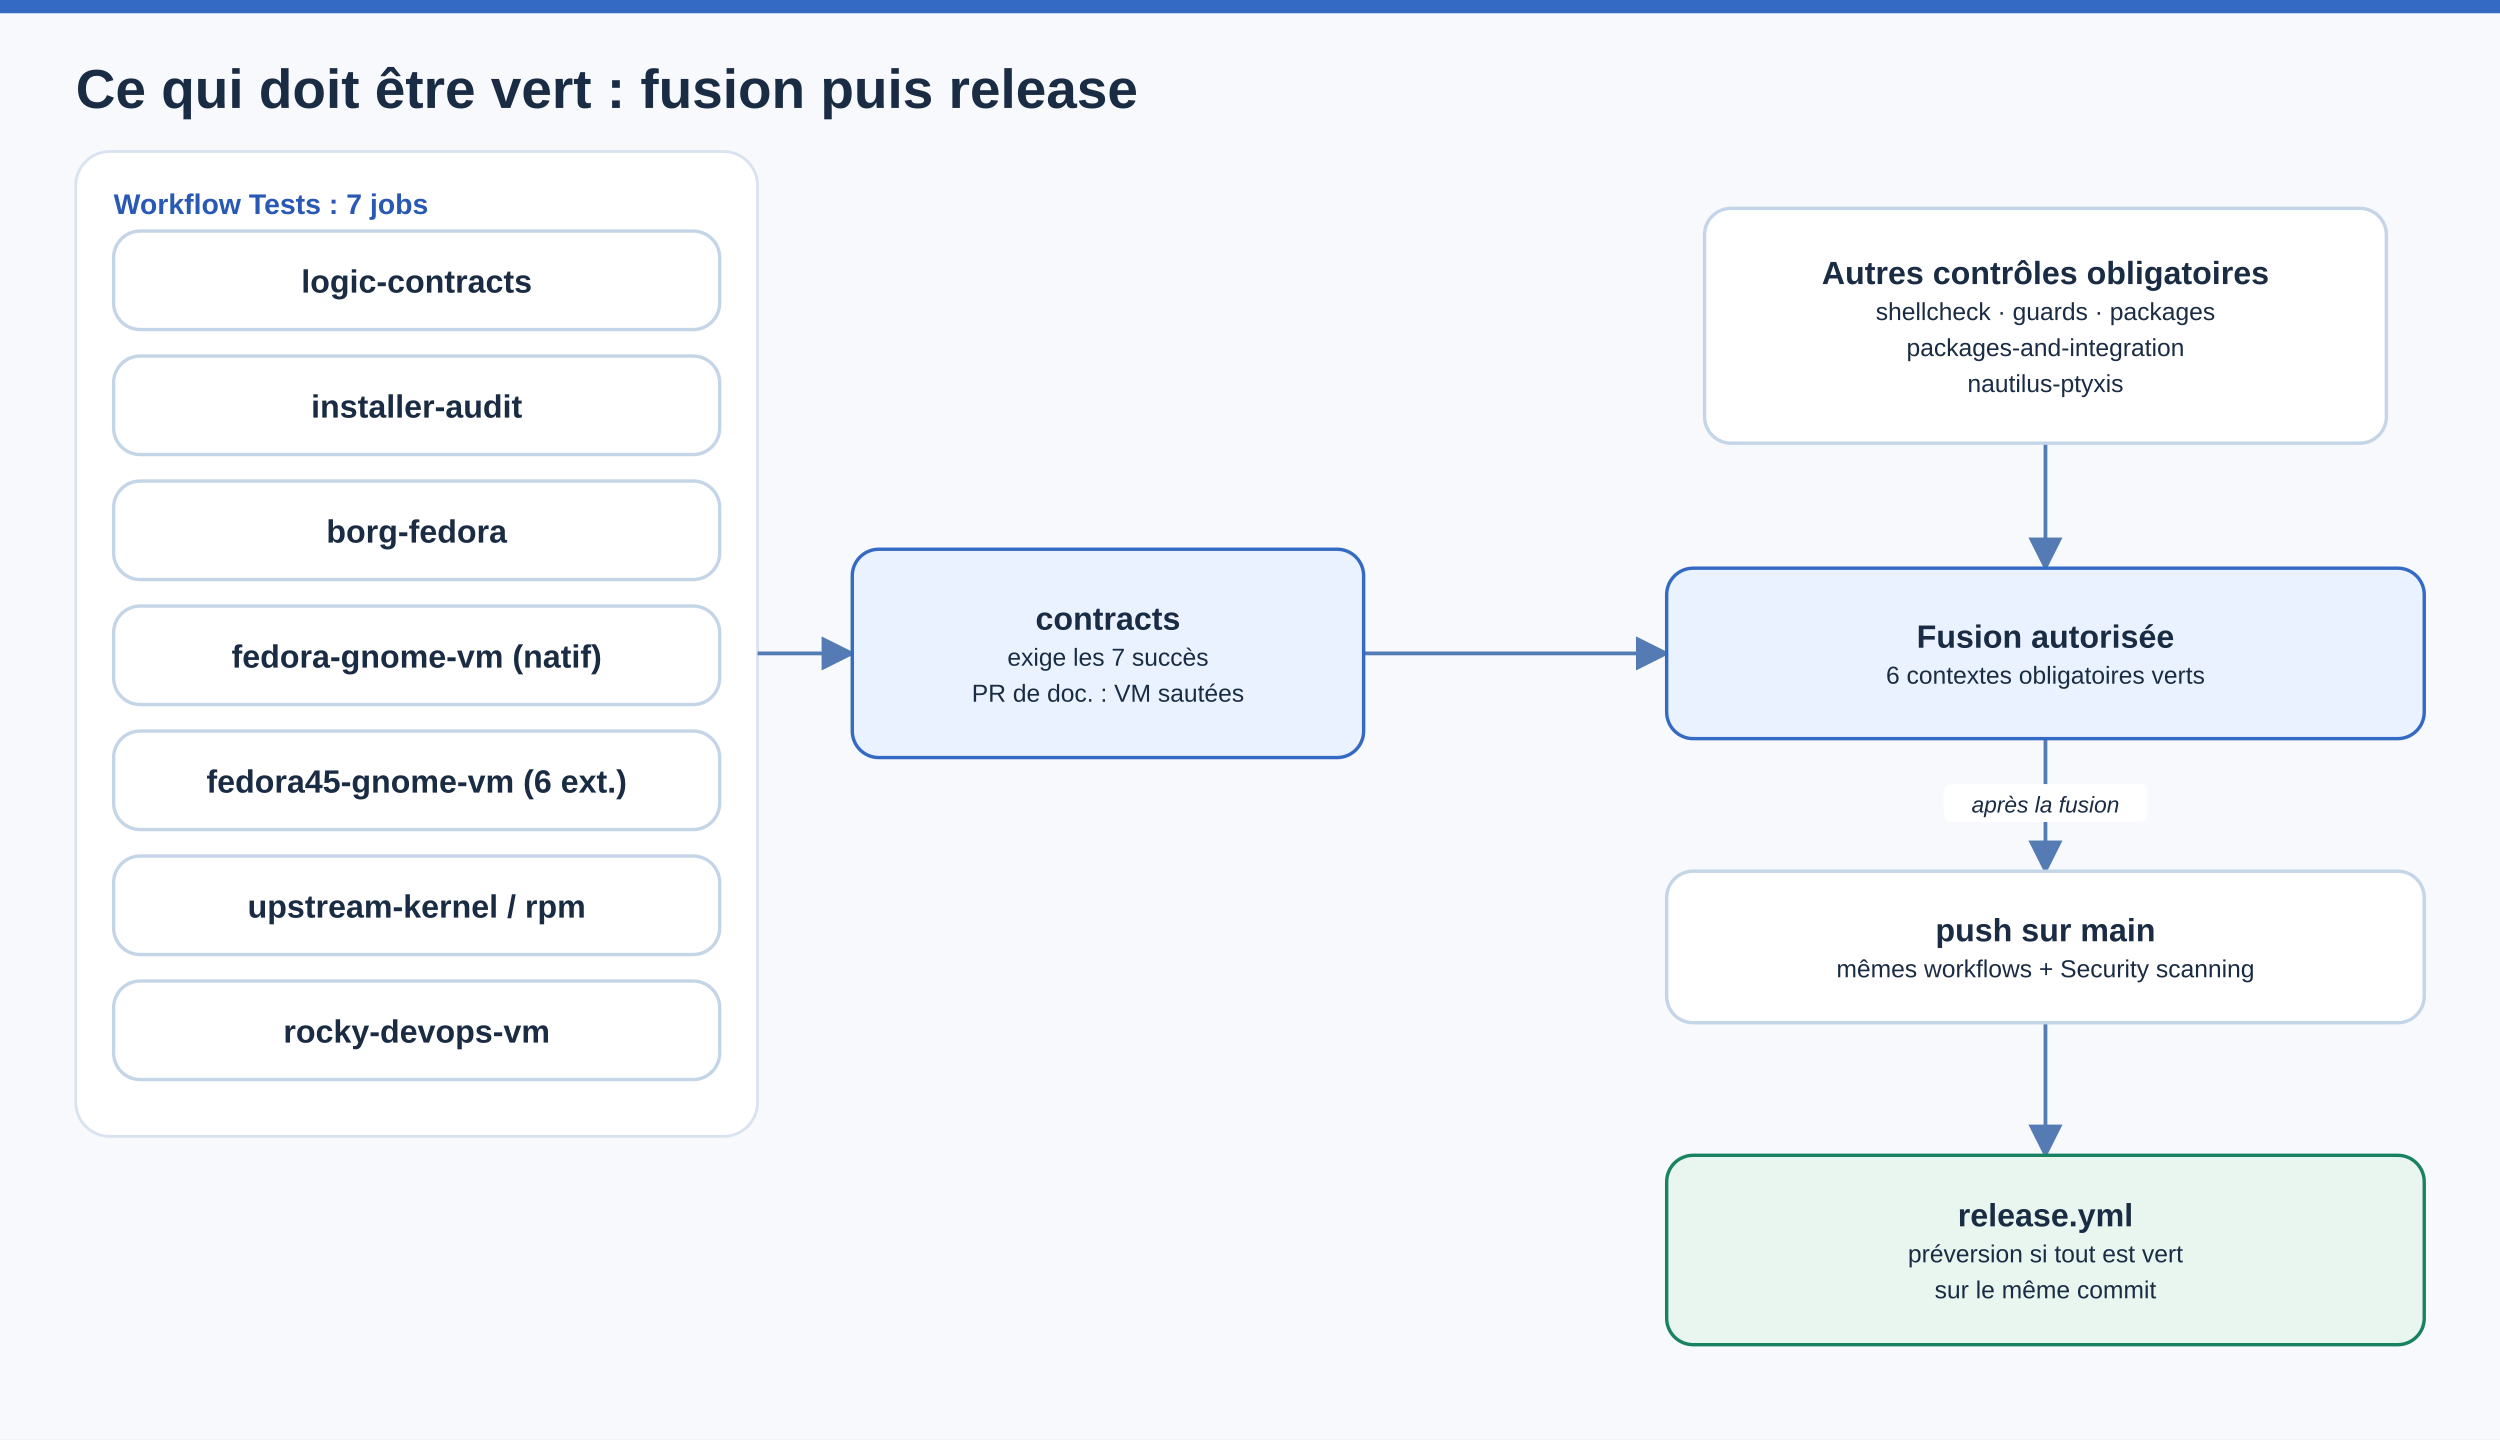
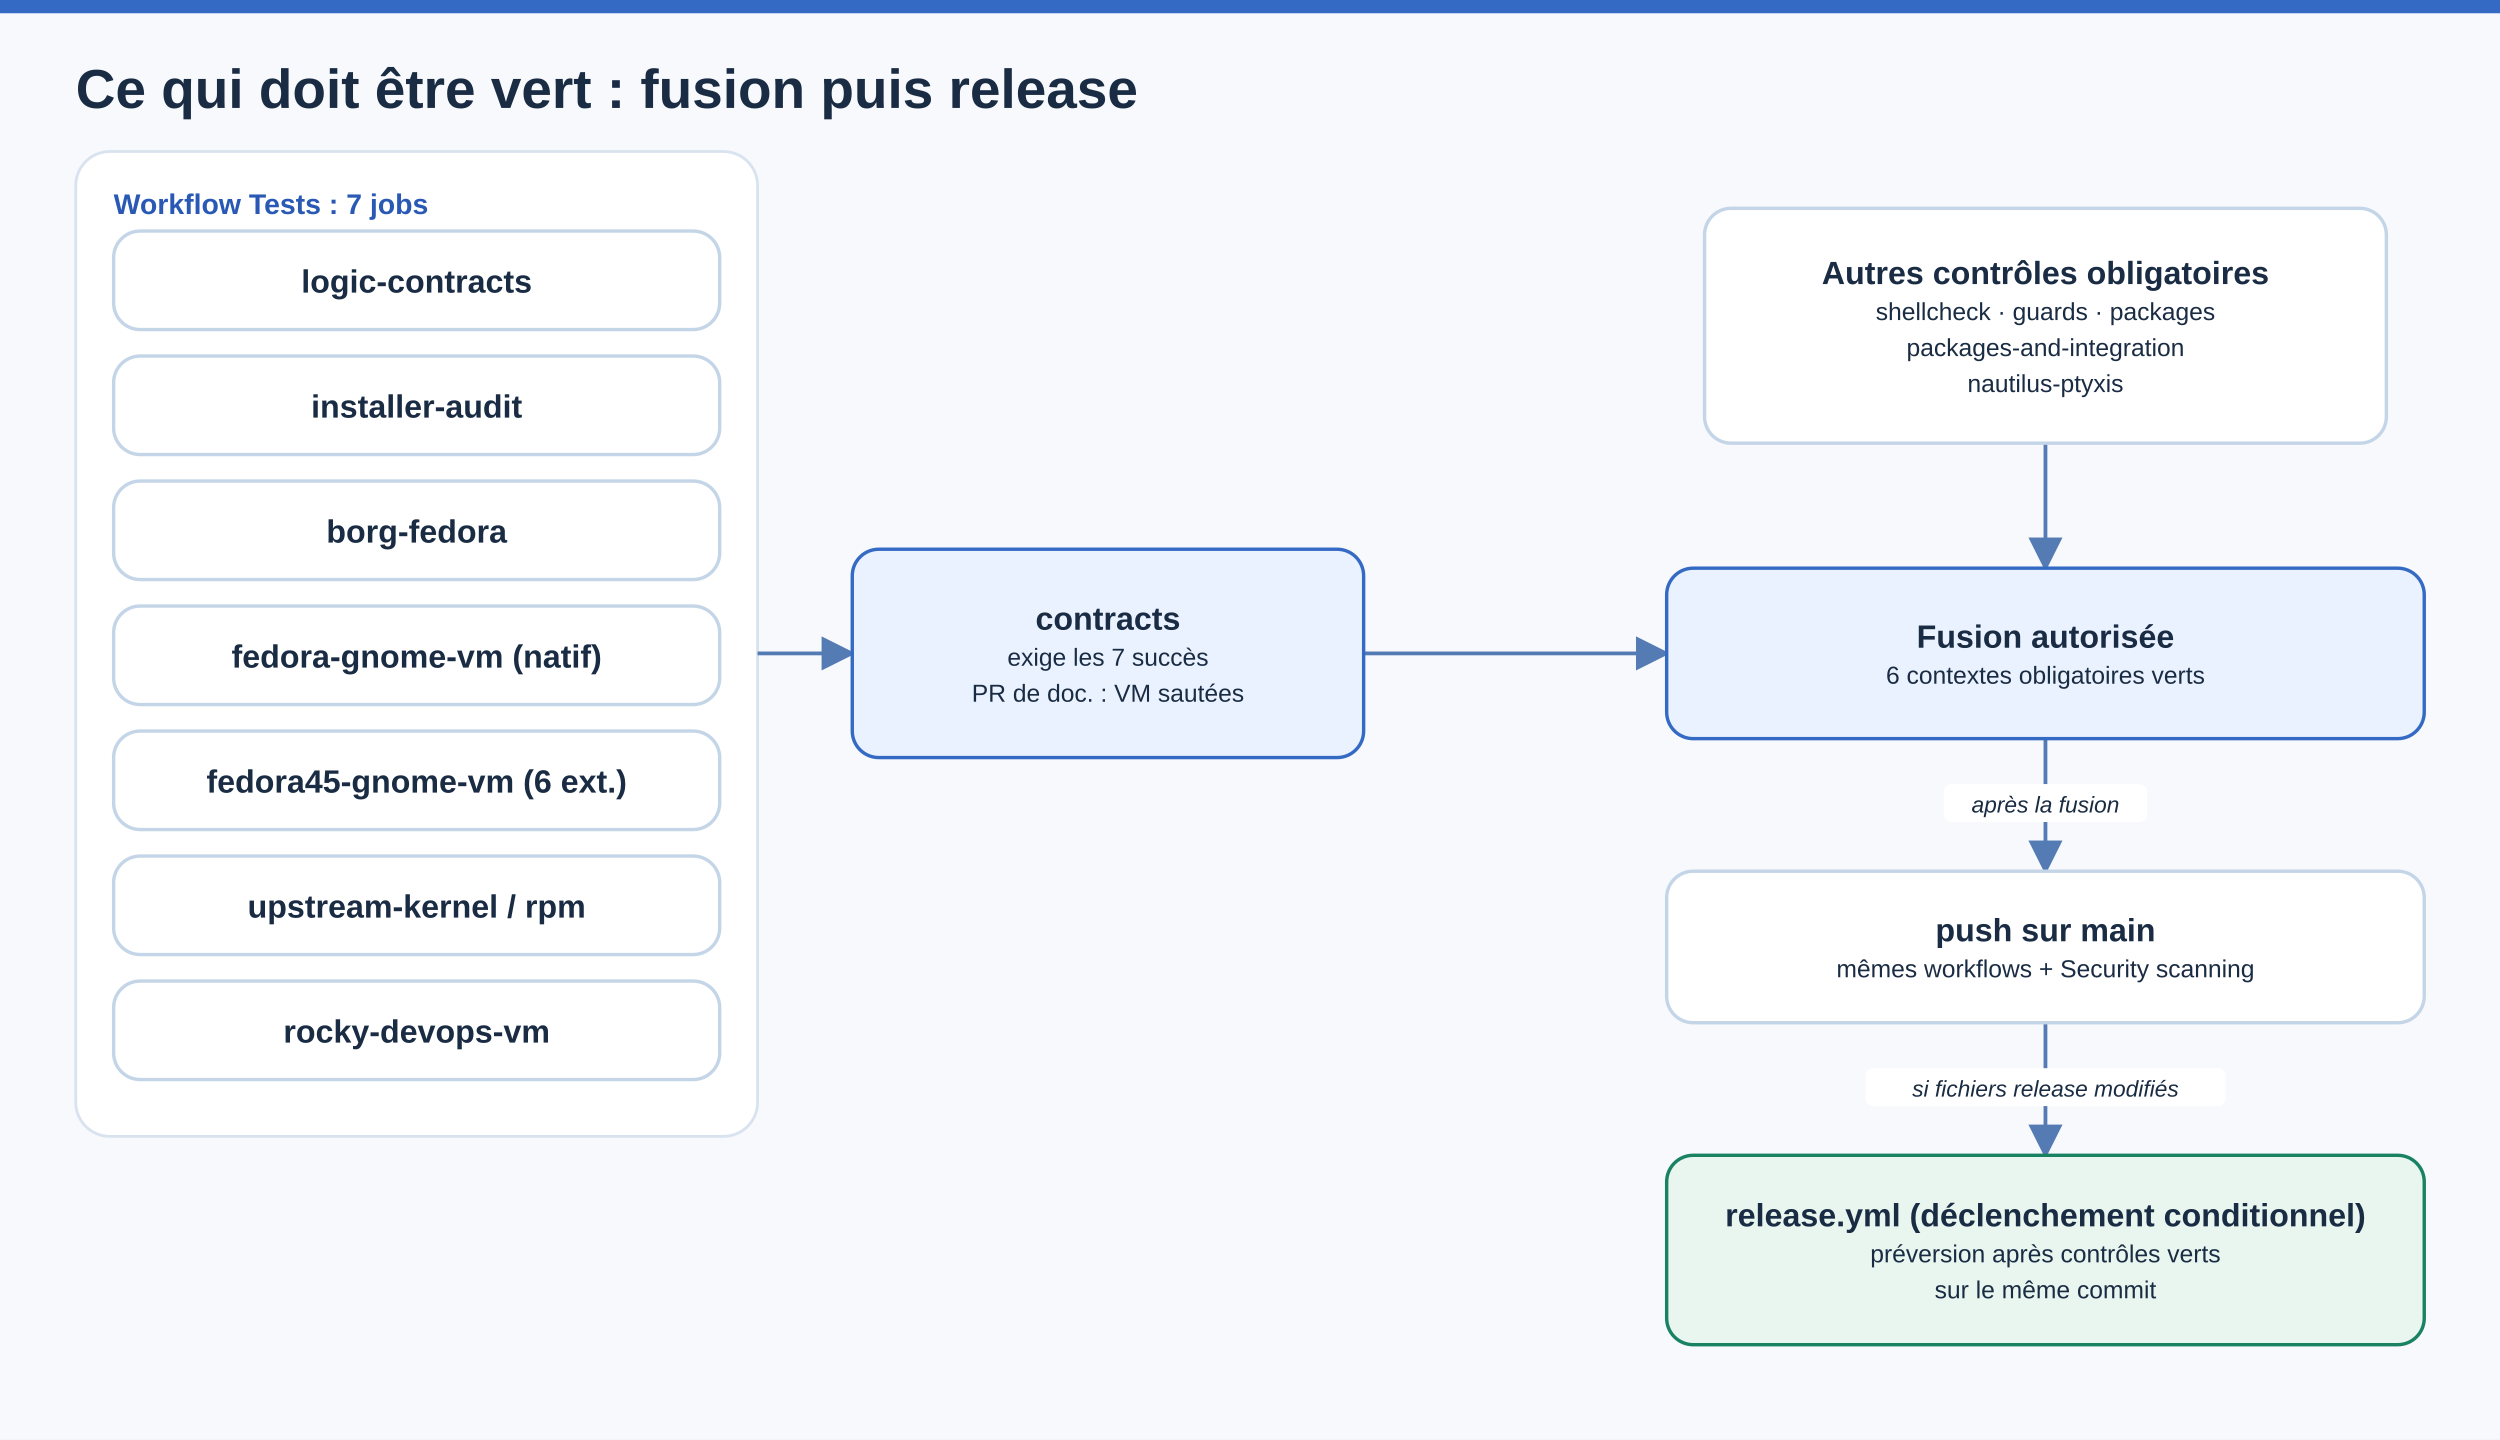
<svg xmlns="http://www.w3.org/2000/svg" viewBox="0 0 1320 760" width="1320" height="760" role="img" aria-labelledby="title desc">
  <defs>
    <marker id="arrow" viewBox="0 0 10 10" refX="9" refY="5" markerWidth="9" markerHeight="9" orient="auto-start-reverse">
      <path d="M0,0 L10,5 L0,10 z" fill="#547BB4" />
    </marker>
  </defs>
  <rect width="1320" height="760" fill="#F7F9FC" />
  <rect x="0" y="0" width="1320" height="7" fill="#346AC4" />
  <text x="40" y="57" font-family="Arial, Helvetica, sans-serif" font-size="29" font-weight="bold" fill="#1A2C43">Ce qui doit être vert : fusion puis release</text>
  <rect x="40" y="80" width="360" height="520" rx="18" fill="#FFFFFF" stroke="#D9E3EF" stroke-width="1.5" />
  <text x="60" y="113" font-family="Arial, Helvetica, sans-serif" font-size="15" font-weight="bold" fill="#2959B4">Workflow Tests : 7 jobs</text>
  <line x1="400.0" y1="345.0" x2="450.0" y2="345.0" stroke="#547BB4" stroke-width="2" marker-end="url(#arrow)" />
  <line x1="720.0" y1="345.0" x2="880.0" y2="345.0" stroke="#547BB4" stroke-width="2" marker-end="url(#arrow)" />
  <line x1="1080.0" y1="234.0" x2="1080.0" y2="300.0" stroke="#547BB4" stroke-width="2" marker-end="url(#arrow)" />
  <line x1="1080.0" y1="390.0" x2="1080.0" y2="460.0" stroke="#547BB4" stroke-width="2" marker-end="url(#arrow)" />
  <line x1="1080.0" y1="540.0" x2="1080.0" y2="610.0" stroke="#547BB4" stroke-width="2" marker-end="url(#arrow)" />
  <rect x="60" y="122" width="320" height="52" rx="14" fill="#FFFFFF" stroke="#C4D5E8" stroke-width="1.8" />
  <text x="220.0" y="154.5" text-anchor="middle" font-family="Arial, Helvetica, sans-serif" font-size="17" font-weight="bold" fill="#1A2C43">logic-contracts</text>
  <rect x="60" y="188" width="320" height="52" rx="14" fill="#FFFFFF" stroke="#C4D5E8" stroke-width="1.8" />
  <text x="220.0" y="220.5" text-anchor="middle" font-family="Arial, Helvetica, sans-serif" font-size="17" font-weight="bold" fill="#1A2C43">installer-audit</text>
  <rect x="60" y="254" width="320" height="52" rx="14" fill="#FFFFFF" stroke="#C4D5E8" stroke-width="1.8" />
  <text x="220.0" y="286.5" text-anchor="middle" font-family="Arial, Helvetica, sans-serif" font-size="17" font-weight="bold" fill="#1A2C43">borg-fedora</text>
  <rect x="60" y="320" width="320" height="52" rx="14" fill="#FFFFFF" stroke="#C4D5E8" stroke-width="1.8" />
  <text x="220.0" y="352.5" text-anchor="middle" font-family="Arial, Helvetica, sans-serif" font-size="17" font-weight="bold" fill="#1A2C43">fedora-gnome-vm (natif)</text>
  <rect x="60" y="386" width="320" height="52" rx="14" fill="#FFFFFF" stroke="#C4D5E8" stroke-width="1.8" />
  <text x="220.0" y="418.5" text-anchor="middle" font-family="Arial, Helvetica, sans-serif" font-size="17" font-weight="bold" fill="#1A2C43">fedora45-gnome-vm (6 ext.)</text>
  <rect x="60" y="452" width="320" height="52" rx="14" fill="#FFFFFF" stroke="#C4D5E8" stroke-width="1.8" />
  <text x="220.0" y="484.5" text-anchor="middle" font-family="Arial, Helvetica, sans-serif" font-size="17" font-weight="bold" fill="#1A2C43">upstream-kernel / rpm</text>
  <rect x="60" y="518" width="320" height="52" rx="14" fill="#FFFFFF" stroke="#C4D5E8" stroke-width="1.8" />
  <text x="220.0" y="550.5" text-anchor="middle" font-family="Arial, Helvetica, sans-serif" font-size="17" font-weight="bold" fill="#1A2C43">rocky-devops-vm</text>
  <rect x="450" y="290" width="270" height="110" rx="14" fill="#EAF2FF" stroke="#346AC4" stroke-width="1.8" />
  <text x="585.0" y="332.5" text-anchor="middle" font-family="Arial, Helvetica, sans-serif" font-size="17" font-weight="bold" fill="#1A2C43">contracts</text>
  <text x="585.0" y="351.5" text-anchor="middle" font-family="Arial, Helvetica, sans-serif" font-size="13" fill="#1A2C43">exige les 7 succès</text>
  <text x="585.0" y="370.5" text-anchor="middle" font-family="Arial, Helvetica, sans-serif" font-size="13" fill="#1A2C43">PR de doc. : VM sautées</text>
  <rect x="900" y="110" width="360" height="124" rx="14" fill="#FFFFFF" stroke="#C4D5E8" stroke-width="1.8" />
  <text x="1080.0" y="150.0" text-anchor="middle" font-family="Arial, Helvetica, sans-serif" font-size="17" font-weight="bold" fill="#1A2C43">Autres contrôles obligatoires</text>
  <text x="1080.0" y="169.0" text-anchor="middle" font-family="Arial, Helvetica, sans-serif" font-size="13" fill="#1A2C43">shellcheck · guards · packages</text>
  <text x="1080.0" y="188.0" text-anchor="middle" font-family="Arial, Helvetica, sans-serif" font-size="13" fill="#1A2C43">packages-and-integration</text>
  <text x="1080.0" y="207.0" text-anchor="middle" font-family="Arial, Helvetica, sans-serif" font-size="13" fill="#1A2C43">nautilus-ptyxis</text>
  <rect x="880" y="300" width="400" height="90" rx="14" fill="#EAF2FF" stroke="#346AC4" stroke-width="1.8" />
  <text x="1080.0" y="342.0" text-anchor="middle" font-family="Arial, Helvetica, sans-serif" font-size="17" font-weight="bold" fill="#1A2C43">Fusion autorisée</text>
  <text x="1080.0" y="361.0" text-anchor="middle" font-family="Arial, Helvetica, sans-serif" font-size="13" fill="#1A2C43">6 contextes obligatoires verts</text>
  <rect x="880" y="460" width="400" height="80" rx="14" fill="#FFFFFF" stroke="#C4D5E8" stroke-width="1.8" />
  <text x="1080.0" y="497.0" text-anchor="middle" font-family="Arial, Helvetica, sans-serif" font-size="17" font-weight="bold" fill="#1A2C43">push sur main</text>
  <text x="1080.0" y="516.0" text-anchor="middle" font-family="Arial, Helvetica, sans-serif" font-size="13" fill="#1A2C43">mêmes workflows + Security scanning</text>
  <rect x="880" y="610" width="400" height="100" rx="14" fill="#E8F6EF" stroke="#198263" stroke-width="1.8" />
-   <text x="1080.0" y="647.5" text-anchor="middle" font-family="Arial, Helvetica, sans-serif" font-size="17" font-weight="bold" fill="#1A2C43">release.yml</text>
-   <text x="1080.0" y="666.5" text-anchor="middle" font-family="Arial, Helvetica, sans-serif" font-size="13" fill="#1A2C43">préversion si tout est vert</text>
+   <text x="1080.0" y="647.5" text-anchor="middle" font-family="Arial, Helvetica, sans-serif" font-size="17" font-weight="bold" fill="#1A2C43">release.yml (déclenchement conditionnel)</text>
+   <text x="1080.0" y="666.5" text-anchor="middle" font-family="Arial, Helvetica, sans-serif" font-size="13" fill="#1A2C43">préversion après contrôles verts</text>
  <text x="1080.0" y="685.5" text-anchor="middle" font-family="Arial, Helvetica, sans-serif" font-size="13" fill="#1A2C43">sur le même commit</text>
  <rect x="1026.3" y="414.0" width="107.4" height="20" rx="4" fill="#FFFFFF" />
  <text x="1080.0" y="429.0" text-anchor="middle" font-family="Arial, Helvetica, sans-serif" font-size="12" font-style="italic" fill="#1A2C43">après la fusion</text>
+   <rect x="985.0" y="564.0" width="190.1" height="20" rx="4" fill="#FFFFFF" />
+   <text x="1080.0" y="579.0" text-anchor="middle" font-family="Arial, Helvetica, sans-serif" font-size="12" font-style="italic" fill="#1A2C43">si fichiers release modifiés</text>
</svg>
